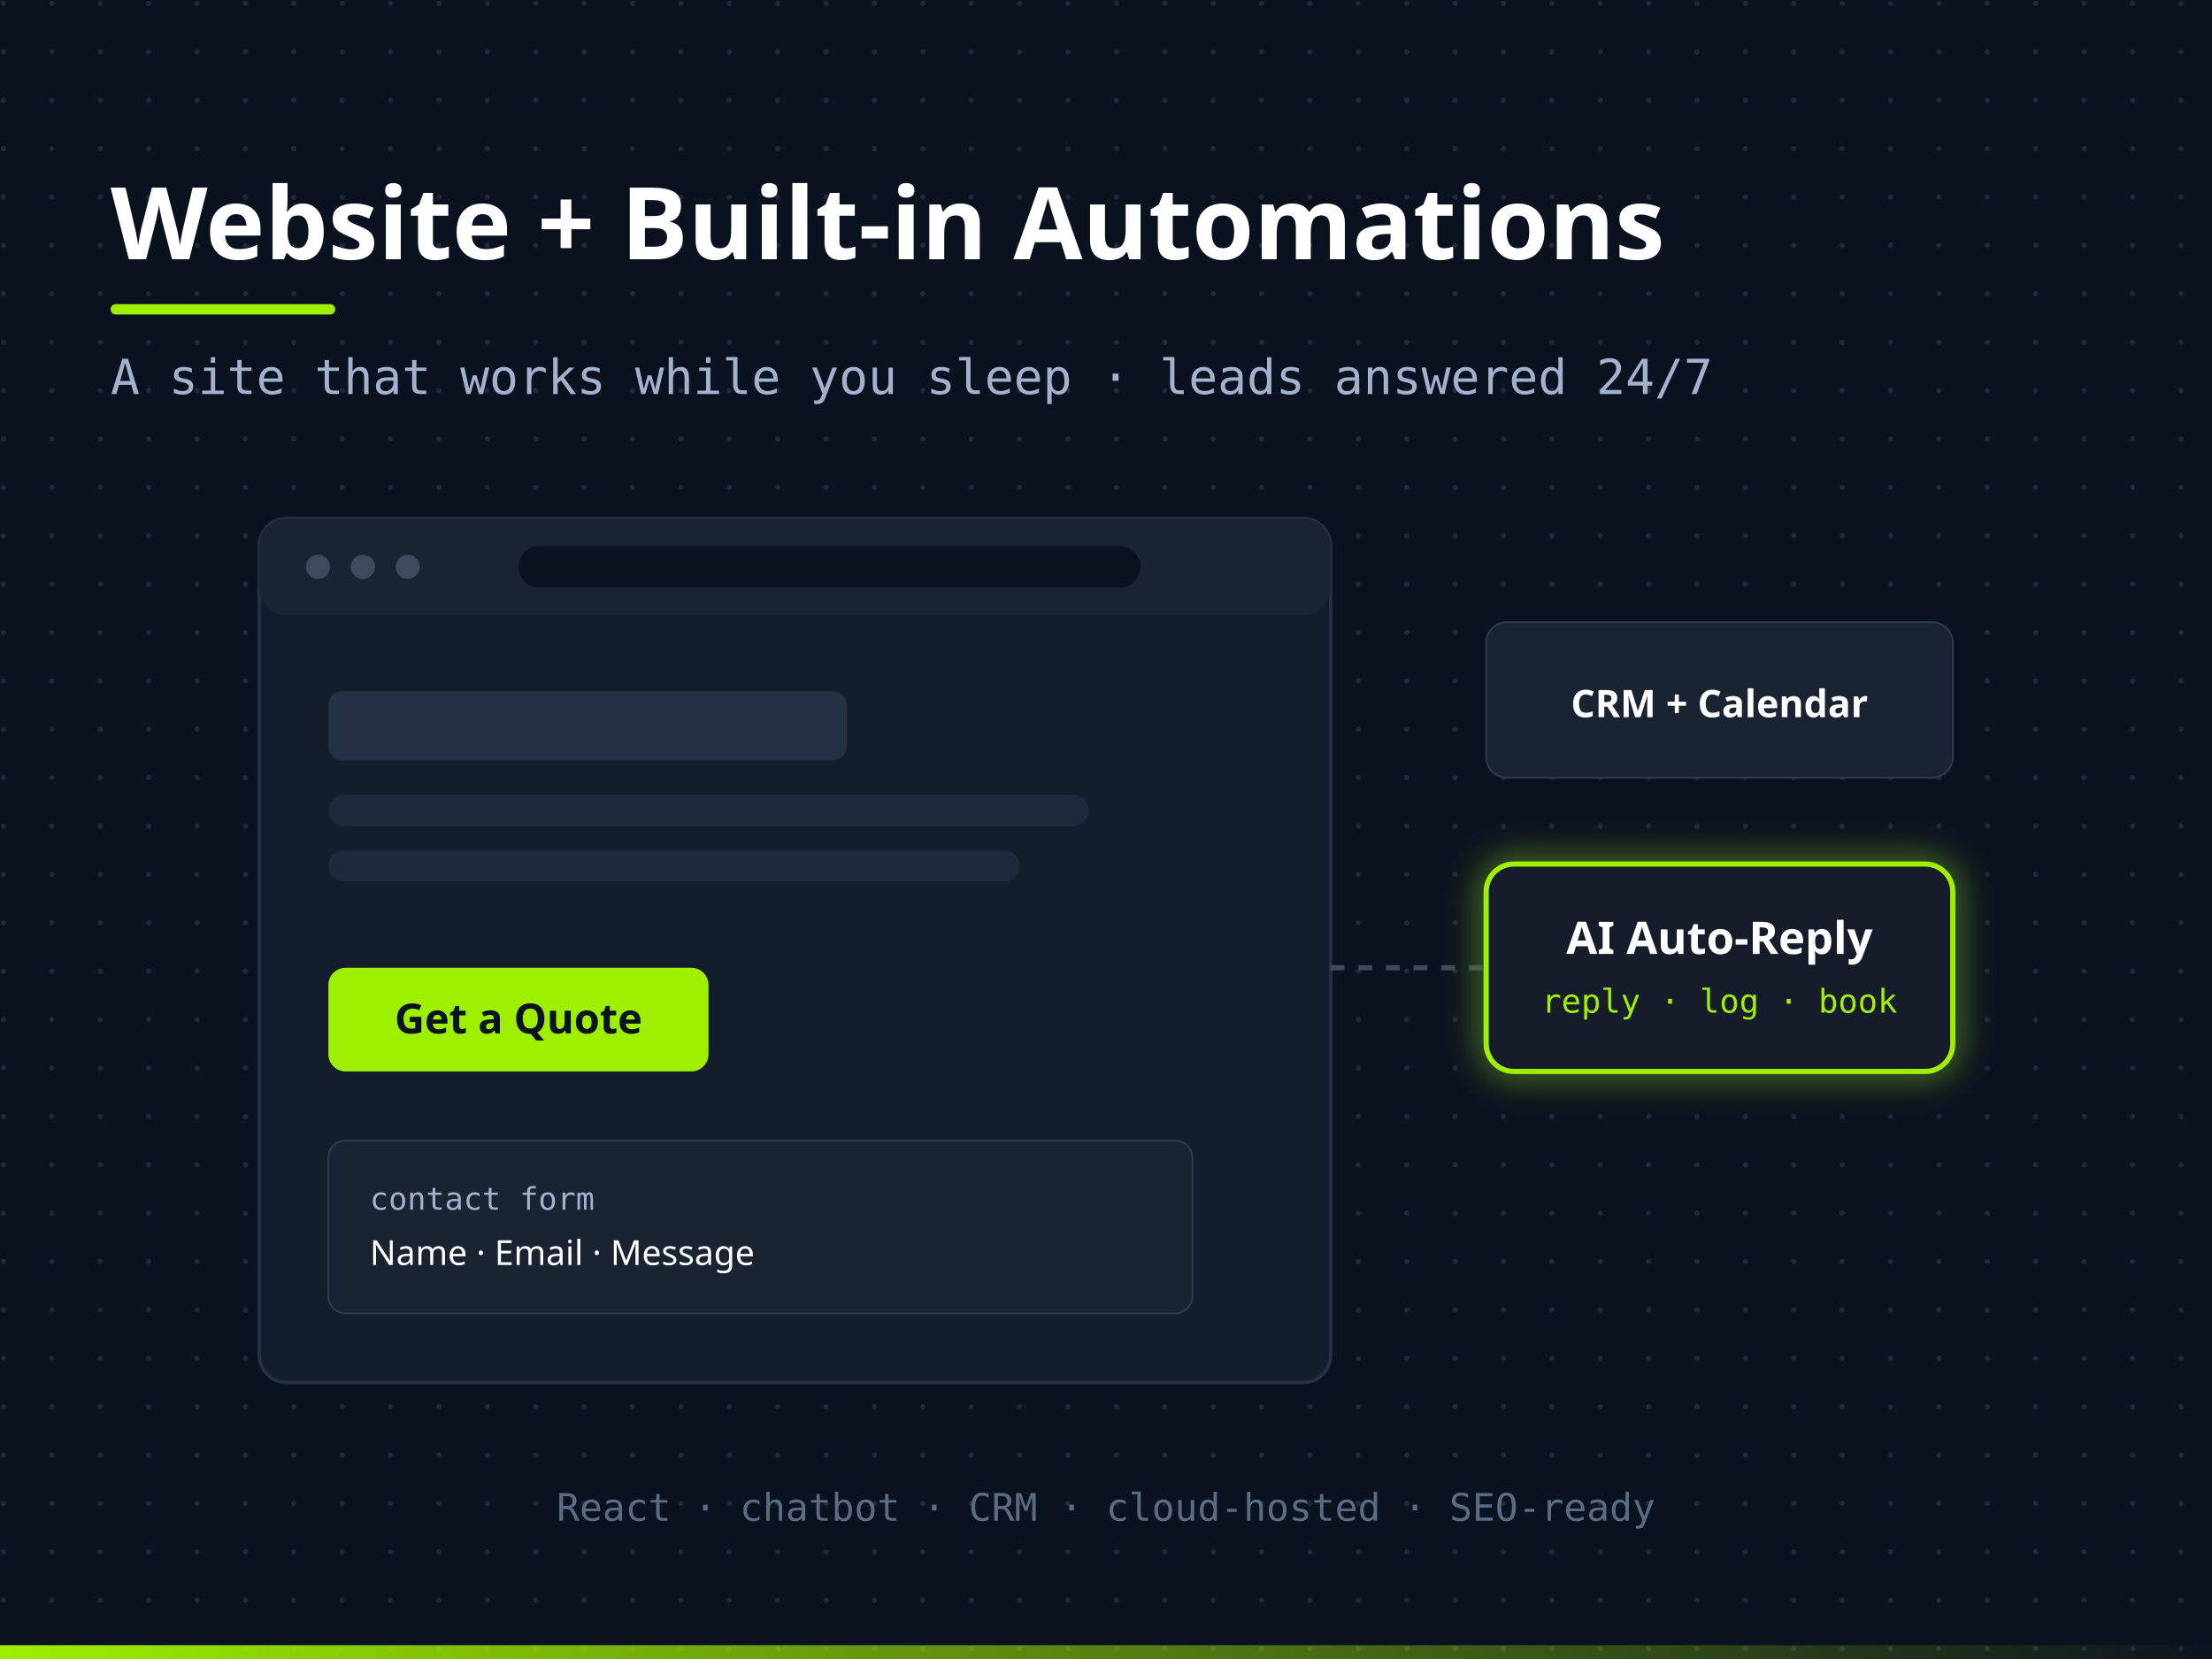
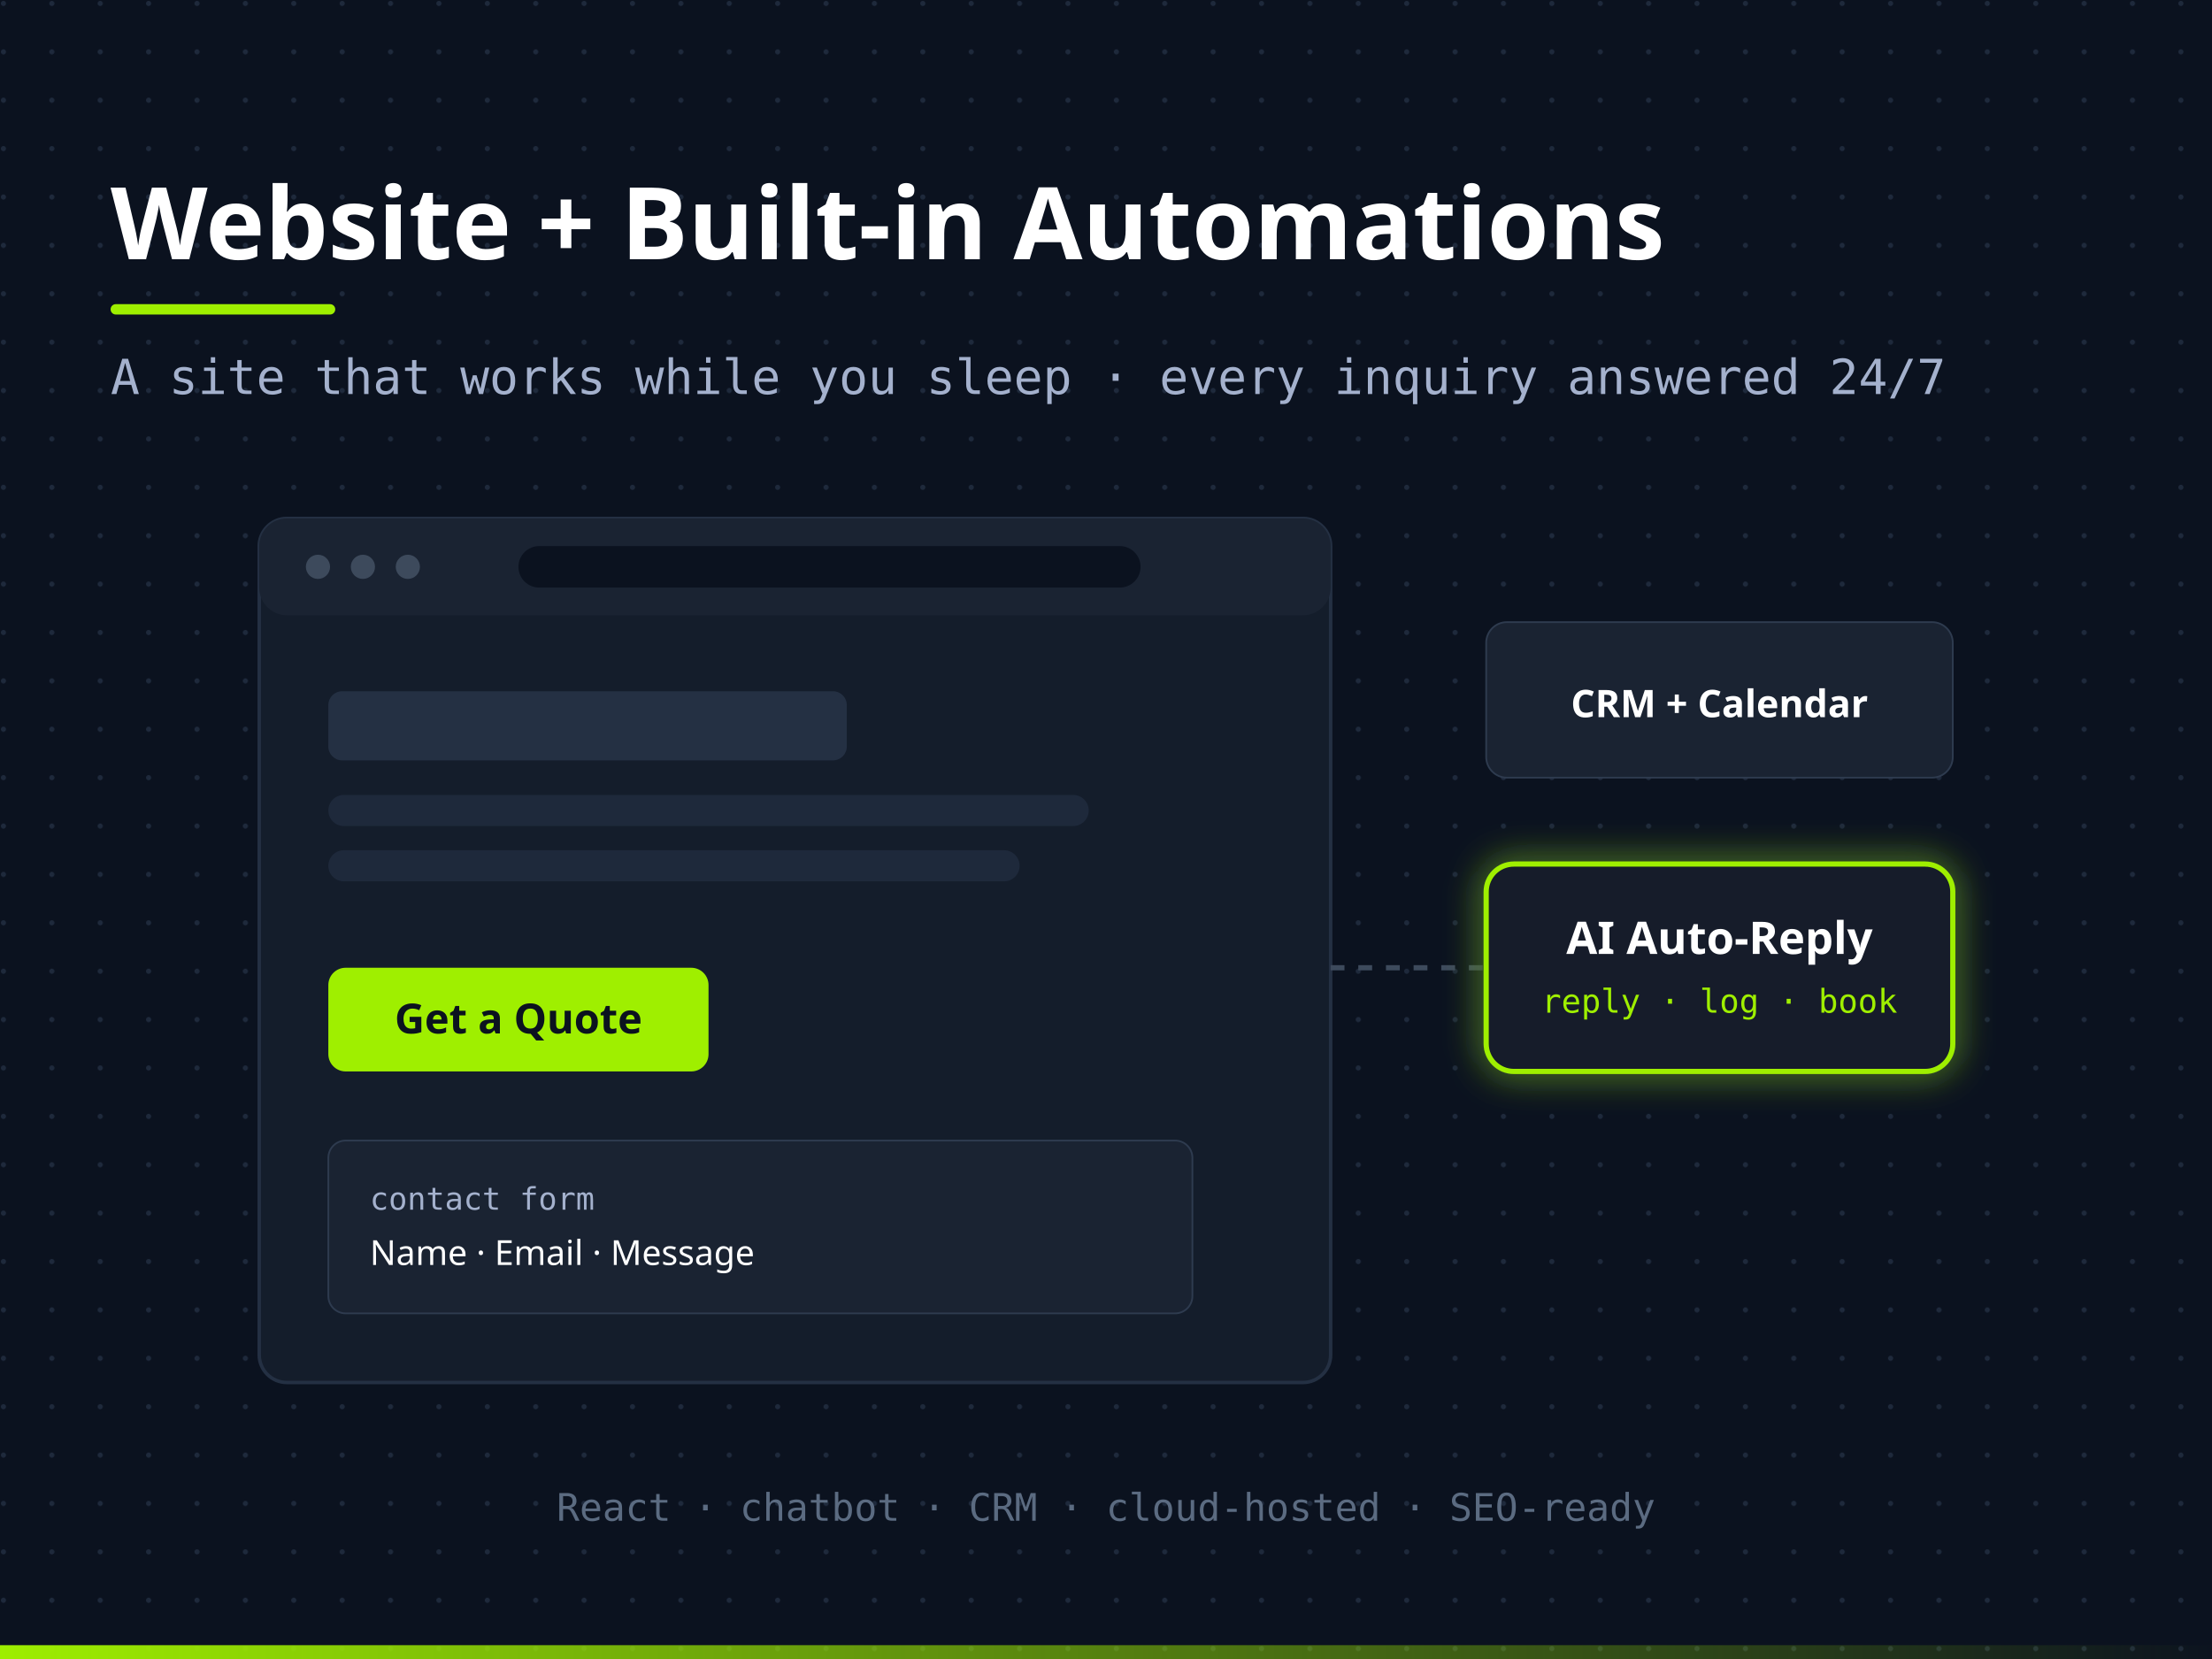
<svg xmlns="http://www.w3.org/2000/svg" viewBox="0 0 1280 960" width="1280" height="960">
  <defs>
    <pattern id="d3" width="28" height="28" patternUnits="userSpaceOnUse">
      <circle cx="2" cy="2" r="1.5" fill="#1e293b" />
    </pattern>
    <filter id="g3" x="-50%" y="-50%" width="200%" height="200%">
      <feGaussianBlur stdDeviation="10" result="b" />
      <feMerge>
        <feMergeNode in="b" />
        <feMergeNode in="SourceGraphic" />
      </feMerge>
    </filter>
    <linearGradient id="a3" x1="0" y1="0" x2="1" y2="0">
      <stop offset="0" stop-color="#9fef00" />
      <stop offset="1" stop-color="#9fef00" stop-opacity="0" />
    </linearGradient>
  </defs>
  <rect width="1280" height="960" fill="#0b121f" />
  <rect width="1280" height="960" fill="url(#d3)" />
  <text x="64" y="150" font-family="'Segoe UI',system-ui,sans-serif" font-size="58" font-weight="700" fill="#ffffff">Website + Built-in Automations</text>
  <rect x="64" y="176" width="130" height="6" rx="3" fill="#9fef00" />
-   <text x="64" y="228" font-family="'Fira Code',Consolas,monospace" font-size="28" fill="#A4B1CD">A site that works while you sleep · leads answered 24/7</text>
+   <text x="64" y="228" font-family="'Fira Code',Consolas,monospace" font-size="28" fill="#A4B1CD">A site that works while you sleep · every inquiry answered 24/7</text>
  <rect x="150" y="300" width="620" height="500" rx="16" fill="#141d2b" stroke="#243043" stroke-width="2" />
  <rect x="150" y="300" width="620" height="56" rx="16" fill="#1a2332" />
  <circle cx="184" cy="328" r="7" fill="#3d4a5c" />
  <circle cx="210" cy="328" r="7" fill="#3d4a5c" />
  <circle cx="236" cy="328" r="7" fill="#3d4a5c" />
  <rect x="300" y="316" width="360" height="24" rx="12" fill="#0b121f" />
  <rect x="190" y="400" width="300" height="40" rx="8" fill="#243043" />
  <rect x="190" y="460" width="440" height="18" rx="9" fill="#1e293b" />
  <rect x="190" y="492" width="400" height="18" rx="9" fill="#1e293b" />
  <rect x="190" y="560" width="220" height="60" rx="10" fill="#9fef00" />
  <text x="300" y="598" text-anchor="middle" font-family="'Segoe UI',system-ui" font-size="24" font-weight="700" fill="#0b121f">Get a Quote</text>
  <rect x="190" y="660" width="500" height="100" rx="10" fill="#1a2332" stroke="#2e3b4f" />
  <text x="214" y="700" font-family="'Fira Code',monospace" font-size="18" fill="#A4B1CD">contact form</text>
  <text x="214" y="732" font-family="'Segoe UI',system-ui" font-size="20" fill="#ffffff">Name · Email · Message</text>
  <g stroke="#3d4a5c" stroke-width="3" fill="none" stroke-dasharray="8 8">
    <path d="M 770 560 L 860 560" />
  </g>
  <g filter="url(#g3)">
    <rect x="860" y="500" width="270" height="120" rx="16" fill="#141d2b" stroke="#9fef00" stroke-width="3" />
  </g>
  <text x="995" y="552" text-anchor="middle" font-family="'Segoe UI',system-ui" font-size="26" font-weight="700" fill="#ffffff">AI Auto-Reply</text>
  <text x="995" y="586" text-anchor="middle" font-family="'Fira Code',monospace" font-size="19" fill="#9fef00">reply · log · book</text>
  <g>
    <rect x="860" y="360" width="270" height="90" rx="12" fill="#1a2332" stroke="#2e3b4f" />
    <text x="995" y="415" text-anchor="middle" font-family="'Segoe UI',system-ui" font-size="22" font-weight="600" fill="#ffffff">CRM + Calendar</text>
  </g>
  <text x="640" y="880" text-anchor="middle" font-family="'Fira Code',monospace" font-size="22" fill="#5b6b81">React · chatbot · CRM · cloud-hosted · SEO-ready</text>
  <rect x="0" y="952" width="1280" height="8" fill="url(#a3)" />
</svg>
